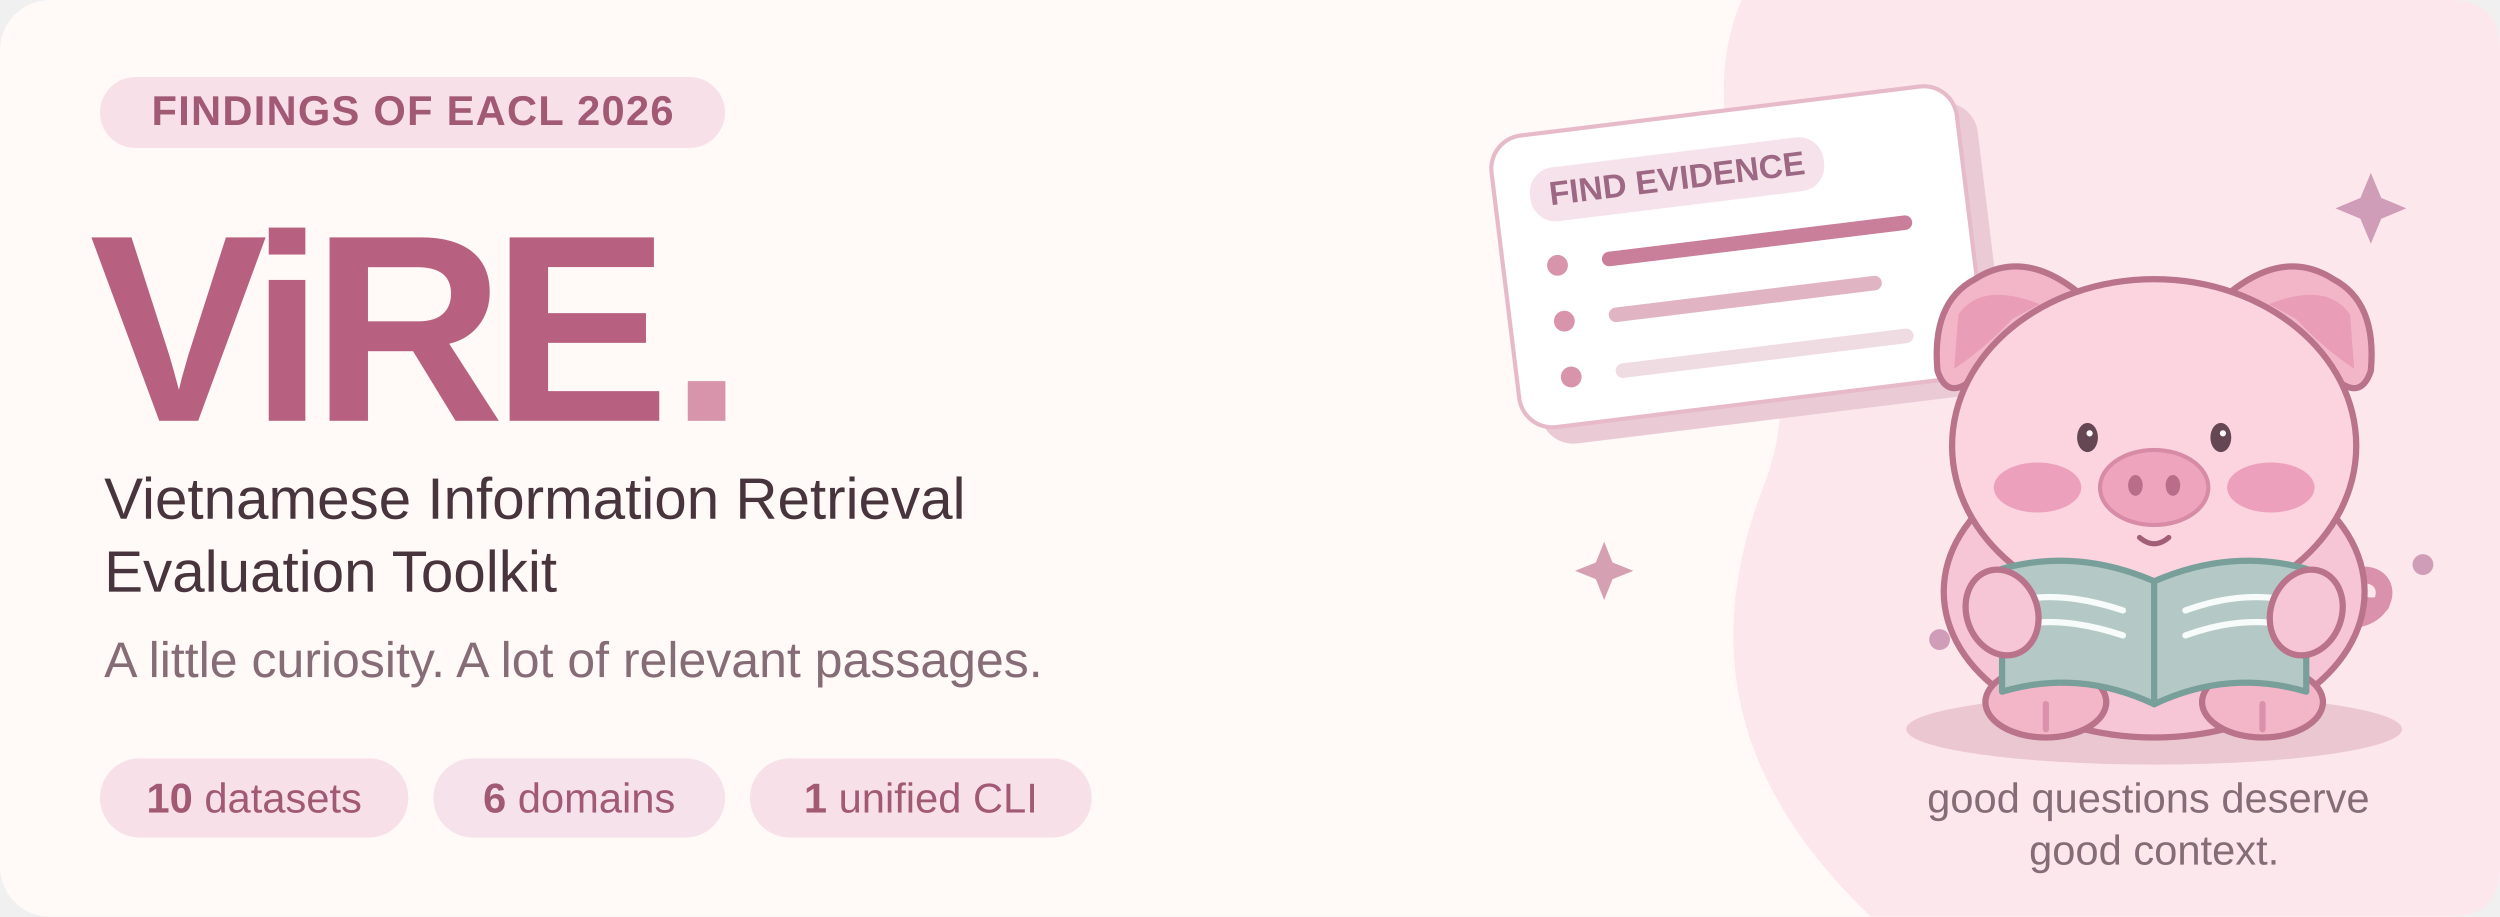
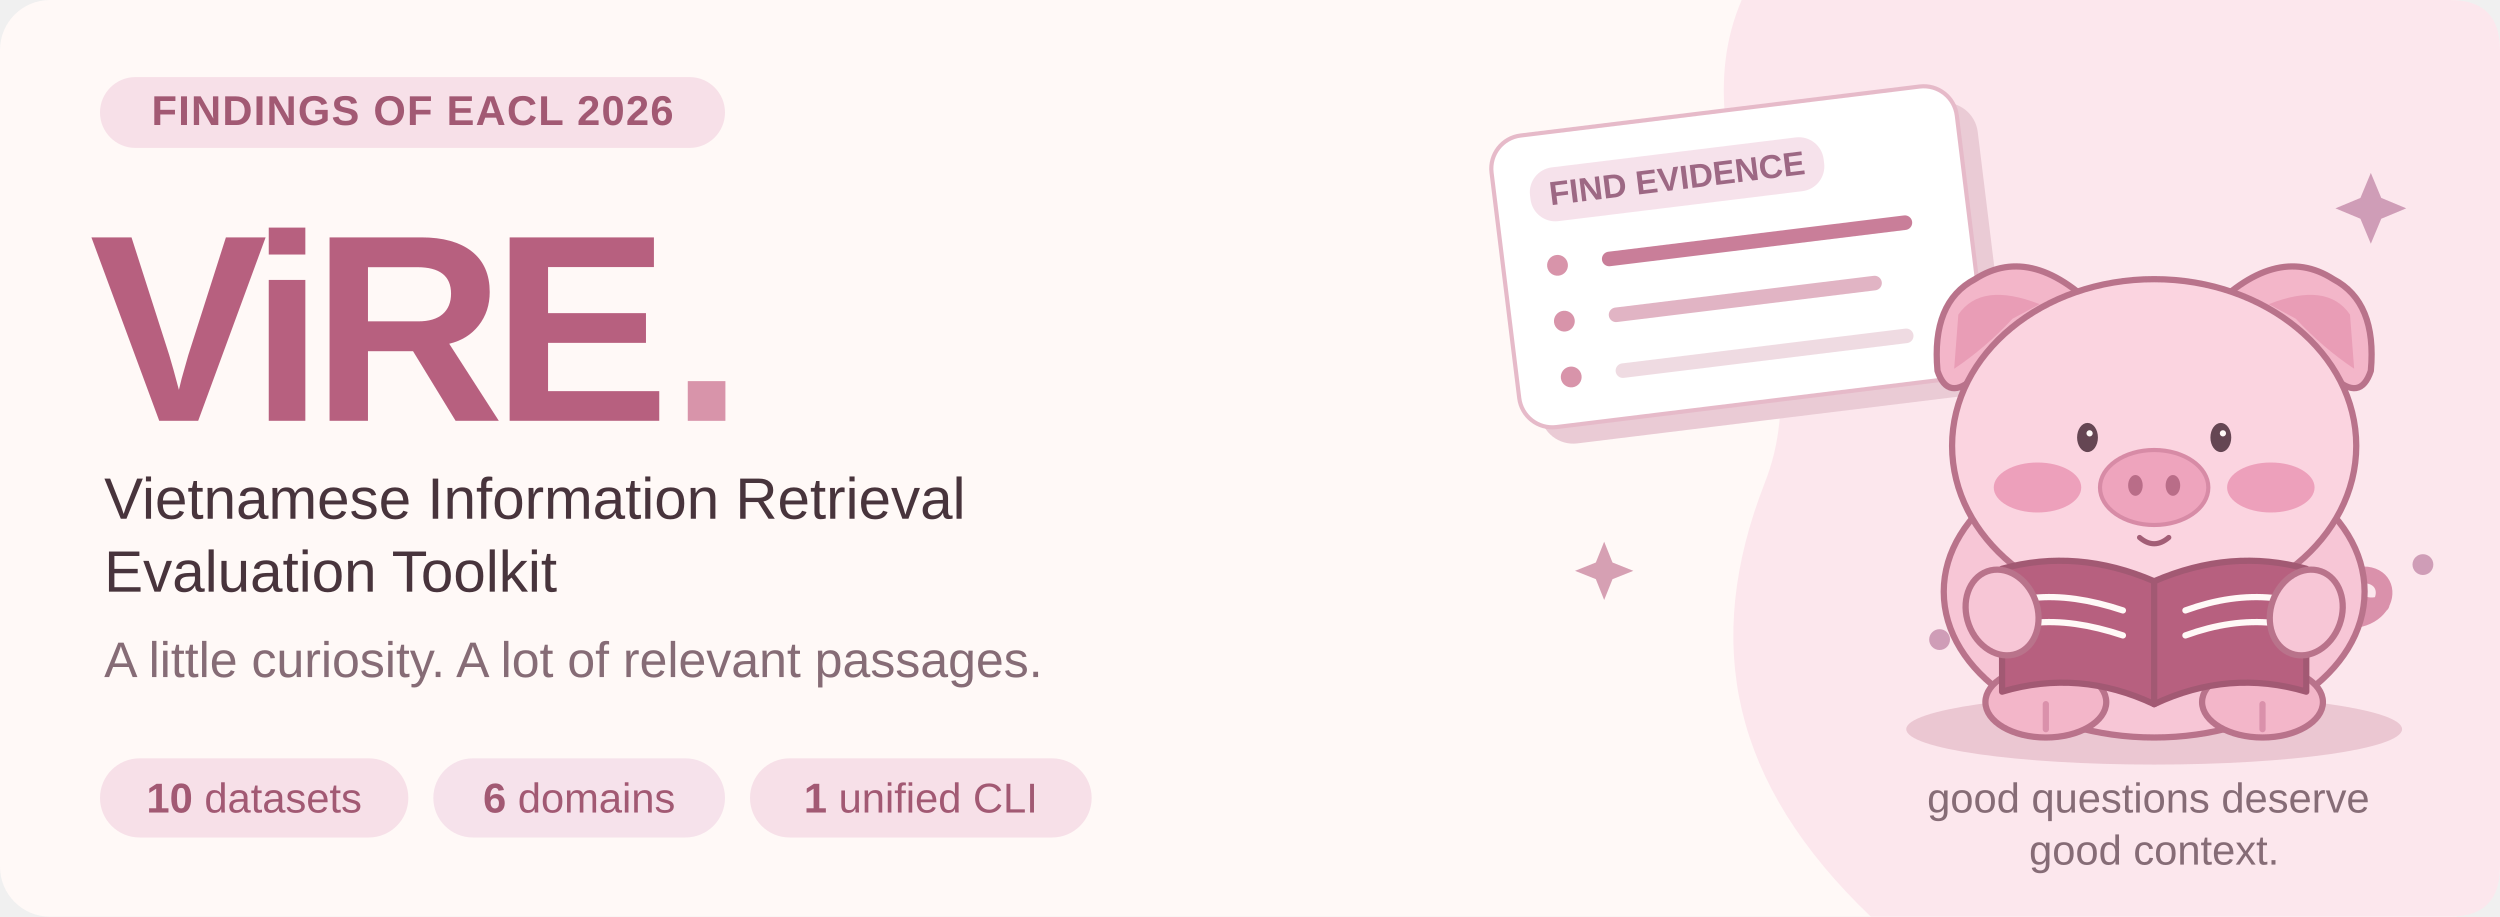
<svg xmlns="http://www.w3.org/2000/svg" width="1200" height="440" viewBox="0 0 1200 440" role="img" aria-labelledby="title desc">
  <rect width="1200" height="440" rx="24" fill="#FFF9F7" />
  <path d="M836 0H1176Q1200 0 1200 24V416Q1200 440 1176 440H898C831 376 817 309 847 232C878 154 803 77 836 0" fill="#FCE7ED" />
  <ellipse cx="1034" cy="350" rx="119" ry="17" fill="#EBC7D2" />
  <g font-family="Arial, Helvetica, sans-serif">
    <rect x="48" y="37" width="300" height="34" rx="17" fill="#F7E0E8" />
    <text x="198" y="60" text-anchor="middle" font-size="20" font-weight="bold" letter-spacing="0.6" fill="#A25973">FINDINGS OF EACL 2026</text>
    <text x="43" y="202" font-size="128" font-weight="bold" letter-spacing="-6" fill="#B7607F">ViRE<tspan fill="#D894AA">.</tspan>
    </text>
    <text x="50" y="249" font-size="28" fill="#48343C">Vietnamese Information Retrieval</text>
    <text x="50" y="284" font-size="28" fill="#48343C">Evaluation Toolkit</text>
    <text x="50" y="325" font-size="24" fill="#866C76">A little curiosity. A lot of relevant passages.</text>
    <g font-size="20" fill="#A25973">
      <rect x="48" y="364" width="148" height="38" rx="19" fill="#F7E0E8" />
      <text x="122" y="390" text-anchor="middle">
        <tspan font-weight="bold">10</tspan> datasets</text>
      <rect x="208" y="364" width="140" height="38" rx="19" fill="#F6E2EB" />
      <text x="278" y="390" text-anchor="middle">
        <tspan font-weight="bold">6</tspan> domains</text>
      <rect x="360" y="364" width="164" height="38" rx="19" fill="#F7E0E8" />
      <text x="442" y="390" text-anchor="middle">
        <tspan font-weight="bold">1</tspan> unified CLI</text>
    </g>
  </g>
  <g transform="translate(714 67) rotate(-7)">
    <rect x="9" y="9" width="225" height="141" rx="16" fill="#EACBD5" />
    <rect width="225" height="141" rx="16" fill="#FFFFFF" stroke="#E6BAC9" stroke-width="2" />
    <rect x="17" y="17" width="142" height="26" rx="12" fill="#F6E2EB" />
    <text x="88" y="35" font-family="Arial, Helvetica, sans-serif" font-size="16" font-weight="bold" text-anchor="middle" fill="#9D6884">FIND EVIDENCE</text>
    <g stroke-linecap="round" stroke-width="7">
      <path d="M51 64H194" stroke="#C97E99" />
      <path d="M51 91H176" stroke="#E1B4C4" />
      <path d="M51 118H188" stroke="#EFDBE2" />
    </g>
    <g fill="#D894AA">
      <circle cx="26" cy="64" r="5" />
      <circle cx="26" cy="91" r="5" />
      <circle cx="26" cy="118" r="5" />
    </g>
  </g>
  <g stroke="#B9738B" stroke-width="3" stroke-linecap="round" stroke-linejoin="round">
    <path d="M1009 151Q976 116 948 134Q927 145 930 178Q935 193 948 181L975 156Z" fill="#F3B6C9" />
    <path d="M1059 151Q1092 116 1120 134Q1141 145 1138 178Q1133 193 1120 181L1093 156Z" fill="#F3B6C9" />
    <path d="M979 146Q951 135 940 151L938 177Q953 167 966 153 M1089 146Q1117 135 1128 151L1130 177Q1115 167 1102 153" fill="#E99DB6" stroke="none" />
    <path d="M1110 294C1144 308 1153 278 1136 276C1121 275 1128 295 1143 290" fill="none" stroke="#DA91AB" stroke-width="8" />
    <ellipse cx="1034" cy="284" rx="101" ry="70" fill="#F7C6D6" />
    <ellipse cx="1034" cy="214" rx="97" ry="80" fill="#FBD4E0" />
    <ellipse cx="982" cy="337" rx="29" ry="17" fill="#F3B6C9" />
    <ellipse cx="1086" cy="337" rx="29" ry="17" fill="#F3B6C9" />
    <path d="M982 338V350 M1086 338V350" stroke="#DA91AB" />
    <g stroke="none">
      <ellipse cx="978" cy="234" rx="21" ry="12" fill="#EDA0BB" />
      <ellipse cx="1090" cy="234" rx="21" ry="12" fill="#EDA0BB" />
      <ellipse cx="1002" cy="210" rx="5" ry="7" fill="#654653" />
      <ellipse cx="1066" cy="210" rx="5" ry="7" fill="#654653" />
      <circle cx="1003" cy="208" r="1.5" fill="#FFF9F7" />
      <circle cx="1067" cy="208" r="1.5" fill="#FFF9F7" />
    </g>
    <ellipse cx="1034" cy="234" rx="26" ry="18" fill="#EEA4BD" stroke="#D78BA6" stroke-width="2" />
    <g fill="#B96D88" stroke="none">
      <ellipse cx="1025" cy="233" rx="3.5" ry="5" />
      <ellipse cx="1043" cy="233" rx="3.5" ry="5" />
    </g>
    <path d="M1027 258Q1034 264 1041 258" fill="none" stroke="#A25E76" stroke-width="2.5" />
-     <path d="M961 273Q997 263 1034 279Q1071 263 1107 273V332Q1070 321 1034 338Q998 321 961 332Z" fill="#B4C9C5" stroke="#789F9A" />
-     <path d="M1034 279V338" fill="none" stroke="#789F9A" />
-     <path d="M976 287Q995 285 1019 293 M976 299Q995 297 1019 305 M1049 293Q1071 285 1091 287 M1049 305Q1071 297 1091 299" fill="none" stroke="#F7FBF9" stroke-width="3" />
+     <path d="M961 273Q997 263 1034 279Q1071 263 1107 273V332Q1070 321 1034 338Q998 321 961 332Z" fill="#B7607F" stroke="#A25973" />
+     <path d="M1034 279V338" fill="none" stroke="#A25973" />
+     <path d="M976 287Q995 285 1019 293 M976 299Q995 297 1019 305 M1049 293Q1071 285 1091 287 M1049 305Q1071 297 1091 299" fill="none" stroke="#FFF9F7" stroke-width="3" />
    <ellipse cx="961" cy="294" rx="17" ry="21" transform="rotate(-20 961 294)" fill="#F7C6D6" />
    <ellipse cx="1107" cy="294" rx="17" ry="21" transform="rotate(20 1107 294)" fill="#F7C6D6" />
  </g>
  <g fill="#CF9DB7">
    <path d="M1138 83L1143 95L1155 100L1143 105L1138 117L1133 105L1121 100L1133 95Z" />
    <circle cx="931" cy="307" r="5" />
    <circle cx="1163" cy="271" r="5" />
  </g>
  <path d="M770 260L774 270L784 274L774 278L770 288L766 278L756 274L766 270Z" fill="#D6A0B3" />
  <text x="1034" y="390" text-anchor="middle" font-family="Arial, Helvetica, sans-serif" font-size="20" fill="#866C76">
    <tspan x="1034">good questions deserve</tspan>
    <tspan x="1034" dy="25">good context.</tspan>
  </text>
</svg>
